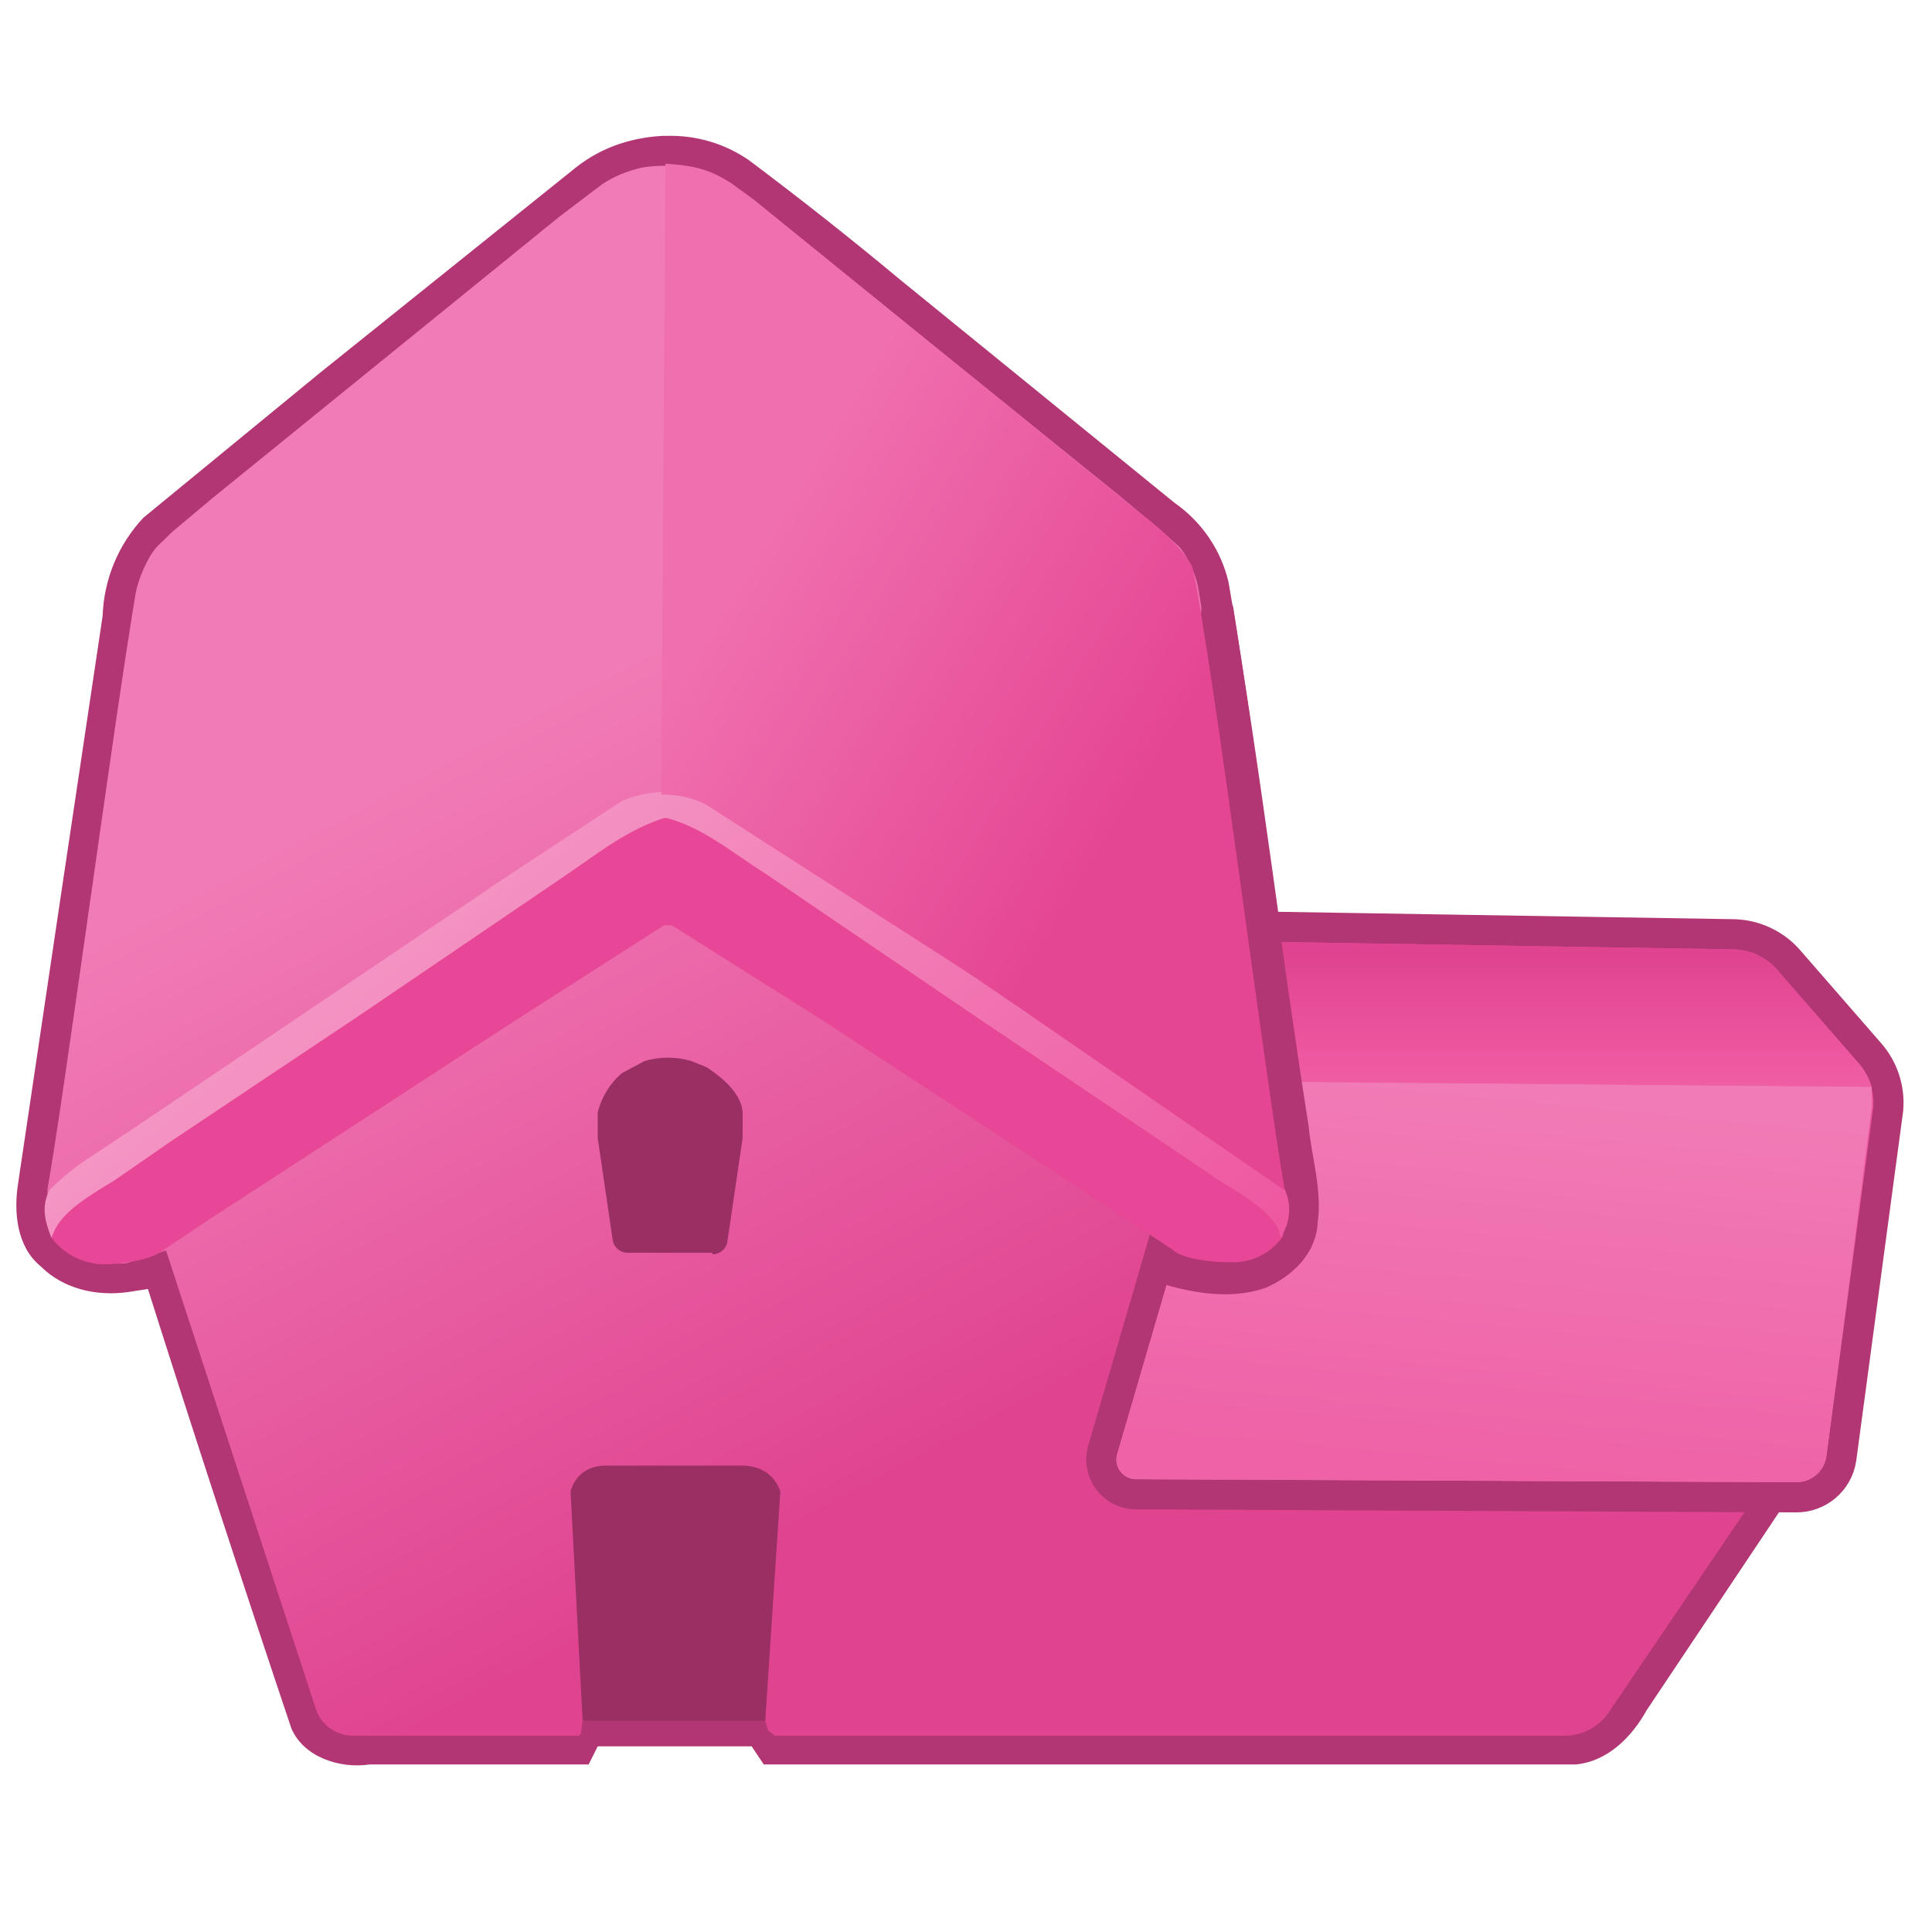
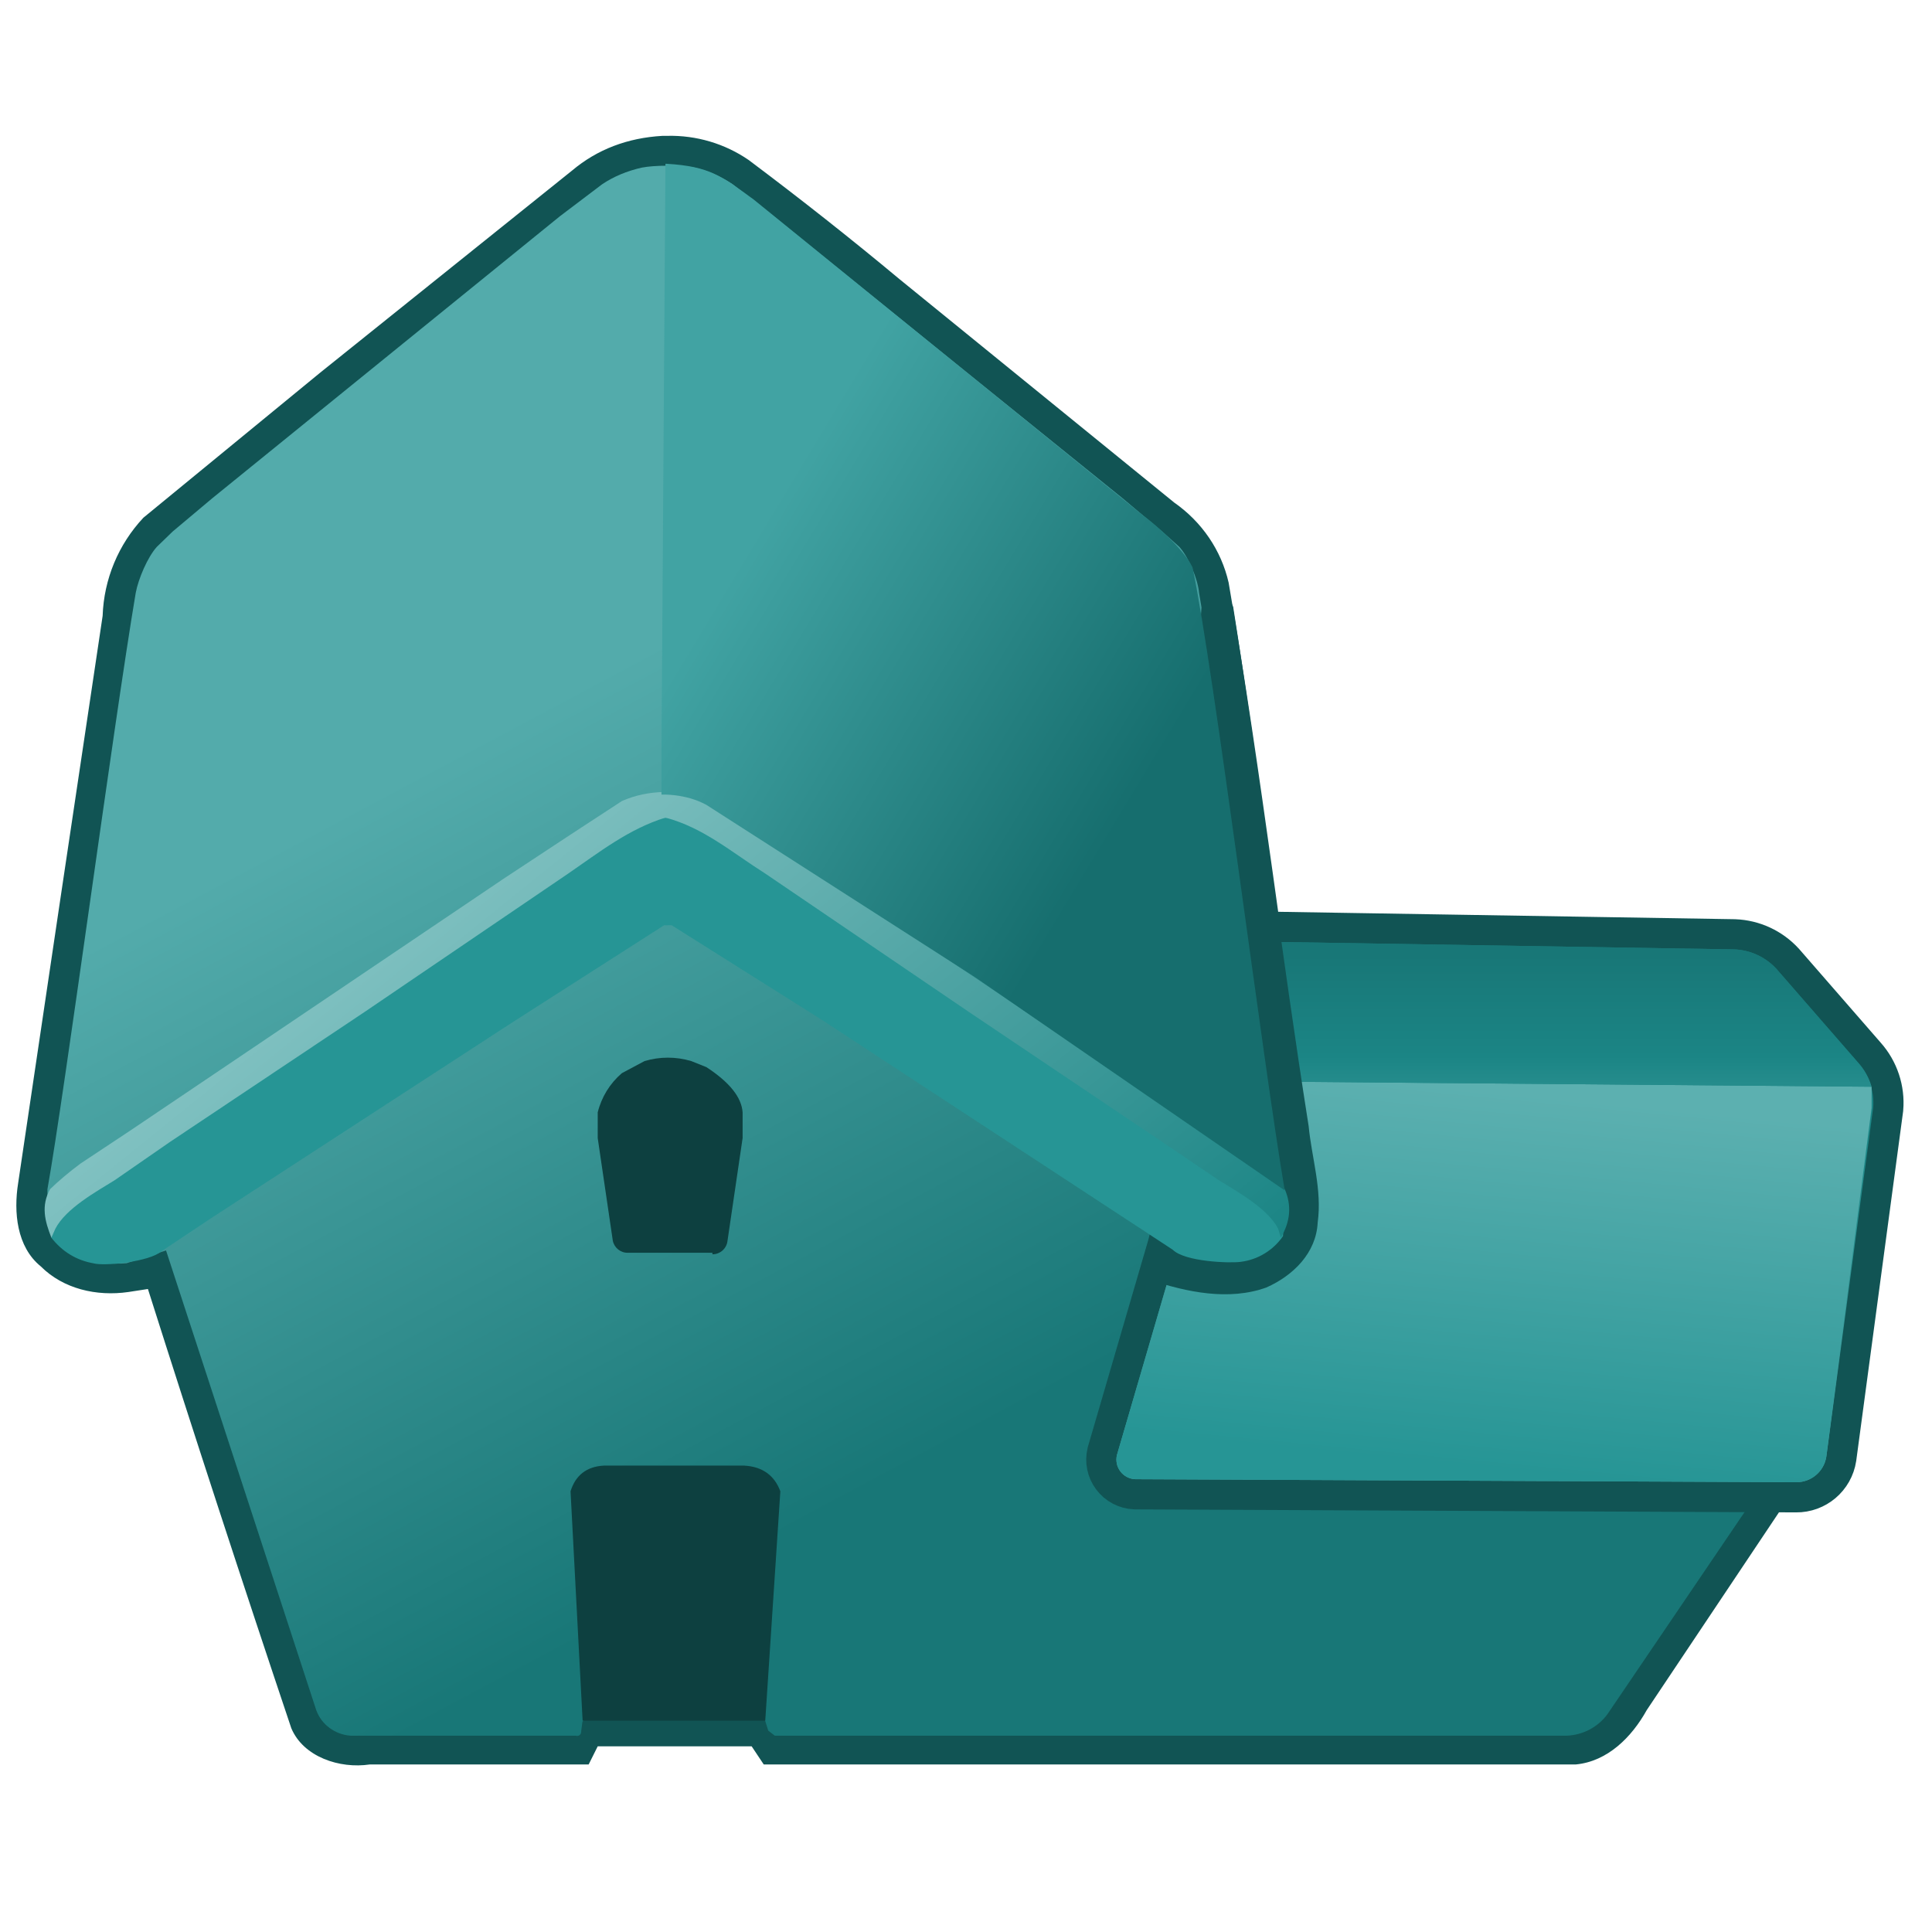
<svg xmlns="http://www.w3.org/2000/svg" xmlns:xlink="http://www.w3.org/1999/xlink" width="128" height="128">
  <defs>
    <linearGradient id="e">
-       <stop offset="0" stop-color="#f17bb6" />
-       <stop offset="1" stop-color="#ef62a7" />
+       <stop offset="0" stop-color="#5cb0b0" />
+       <stop offset="1" stop-color="#269595" />
    </linearGradient>
    <linearGradient id="d" x1="97.5" x2="97.5" y1="63.1" y2="98" gradientUnits="userSpaceOnUse">
-       <stop offset="0" stop-color="#e04491" />
-       <stop offset=".4" stop-color="#ee57a1" />
-       <stop offset="1" stop-color="#f17bb6" />
+       <stop offset="0" stop-color="#187777" />
+       <stop offset=".4" stop-color="#1b8585" />
+       <stop offset="1" stop-color="#53abab" />
    </linearGradient>
    <linearGradient id="c" x1="97.5" x2="97.5" y1="63.1" y2="98" gradientUnits="userSpaceOnUse">
-       <stop offset="0" stop-color="#e04491" />
-       <stop offset=".4" stop-color="#ee57a1" />
-       <stop offset="1" stop-color="#f17bb6" />
+       <stop offset="0" stop-color="#187777" />
+       <stop offset=".4" stop-color="#1b8585" />
+       <stop offset="1" stop-color="#53abab" />
    </linearGradient>
    <linearGradient xlink:href="#a" id="l" x1="1583.3" x2="1099.7" y1="838" y2="555.4" gradientTransform="translate(-44.9 -41.5)scale(.063)" gradientUnits="userSpaceOnUse" spreadMethod="pad" />
    <linearGradient id="a" x1="1307.3" x2="803.2" y1="1678" y2="762.2" gradientUnits="userSpaceOnUse" spreadMethod="pad">
-       <stop class="stop0" offset="0" stop-color="#e54694" />
-       <stop class="stop1" offset="1" stop-color="#f070af" />
+       <stop class="stop0" offset="0" stop-color="#166e6e" />
+       <stop class="stop1" offset="1" stop-color="#41a3a3" />
    </linearGradient>
    <linearGradient id="k" x1="1337.2" x2="712.5" y1="1377.4" y2="588.2" gradientTransform="matrix(.06 0 0 .063 -42.7 -17.6)" gradientUnits="userSpaceOnUse">
-       <stop class="stop0" offset="0" stop-color="#ee57a1" />
-       <stop class="stop1" offset="1" stop-color="#f495c4" />
+       <stop class="stop0" offset="0" stop-color="#1b8585" />
+       <stop class="stop1" offset="1" stop-color="#80c1c1" />
    </linearGradient>
    <linearGradient xlink:href="#b" id="f" x1="1307.3" x2="803.2" y1="1678" y2="762.2" gradientTransform="translate(-44.9 -41.5)scale(.063)" gradientUnits="userSpaceOnUse" spreadMethod="pad">
-       <stop class="stop0" offset="0" stop-color="#e04491" />
-       <stop class="stop1" offset="1" stop-color="#f17bb6" />
+       <stop class="stop0" offset="0" stop-color="#187777" />
+       <stop class="stop1" offset="1" stop-color="#53abab" />
    </linearGradient>
    <linearGradient id="b" x1="1307.3" x2="803.2" y1="1678" y2="762.2" gradientUnits="userSpaceOnUse" spreadMethod="pad">
-       <stop class="stop0" offset="0" stop-color="#e04491" />
-       <stop class="stop1" offset="1" stop-color="#f286bc" />
+       <stop class="stop0" offset="0" stop-color="#187777" />
+       <stop class="stop1" offset="1" stop-color="#6ab6b6" />
    </linearGradient>
    <linearGradient xlink:href="#c" id="g" x1="97.4" x2="97.4" y1="51.3" y2="106.1" gradientUnits="userSpaceOnUse" />
    <linearGradient xlink:href="#d" id="j" x1="97.4" x2="97.4" y1="63.3" y2="80" gradientUnits="userSpaceOnUse" />
    <linearGradient xlink:href="#e" id="h" x1="99" x2="96.6" y1="72.3" y2="97.1" gradientUnits="userSpaceOnUse" />
  </defs>
-   <path fill="#b13673" d="M43.9 9q-3.5.2-6 2.3L21.2 24.7 9.5 34.3a10 10 0 0 0-2.7 6.5Q4 59.5 1.2 78.4c-.3 1.9-.1 4.2 1.5 5.5 1.5 1.5 3.7 2 5.8 1.7l1.3-.2q4.6 14.5 9.5 29.1c.8 1.9 3.2 2.7 5.2 2.4H39l.6-1.2h10.2l.8 1.2h53.8c2.1-.2 3.7-1.8 4.7-3.6L121 95.5c.9-1.9-1-4.2-3.1-3.9H76.8l2-6.2c2.7.7 5.9 0 7.5-2.3 1.3-1.7 1.3-4 .8-6-2-12.8-3.5-25.7-5.7-38.5a9.2 8.9 0 0 0-3.6-5.3L59.6 18.5q-4.8-4-10-7.9A9 8.8 0 0 0 44.2 9z" />
+   <path fill="#115454" d="M43.9 9q-3.5.2-6 2.3L21.2 24.7 9.5 34.3a10 10 0 0 0-2.7 6.5Q4 59.5 1.2 78.4c-.3 1.9-.1 4.2 1.5 5.5 1.5 1.5 3.7 2 5.8 1.7l1.3-.2q4.6 14.5 9.5 29.1c.8 1.9 3.2 2.7 5.2 2.4H39l.6-1.2h10.2l.8 1.2h53.8c2.1-.2 3.7-1.8 4.7-3.6L121 95.5c.9-1.9-1-4.2-3.1-3.9H76.8l2-6.2c2.7.7 5.9 0 7.5-2.3 1.3-1.7 1.3-4 .8-6-2-12.8-3.5-25.7-5.7-38.5a9.2 8.9 0 0 0-3.6-5.3L59.6 18.5q-4.8-4-10-7.9A9 8.8 0 0 0 44.2 9z" />
  <path fill="url(#f)" d="M-27.9 42.3c1.3-7.5 5-36.3 6.7-46.7.2-1.1.9-2.8 1.6-3.6l1.2-1.2 3-2.6L11-33.9l3.2-2.5q1.3-.9 3-1.3c1-.2 2.8-.2 4 0q1.6.4 2.9 1.3l3.1 2.5 26.5 22.1 3 2.6L58-8c.7.8 1.4 2.5 1.5 3.6C61.2 6 65 34.8 66.1 42.3m0 0a5 5 0 0 1-2.1 5.1c-1 .6-2.8.8-3.9.7l-1.1-.3q-1.7-.3-2.3 1.3l-.6 3-1 3.8-.5 2.3a1.5 1.5 51.8 0 0 1.5 2l47.8-.4a1 1 61.3 0 1 1 1.7L90.5 83.4a4 4 151.5 0 1-3.1 1.7H27.3l-.5-.4-.3-1H13l-.3.3-.1.8a.3.3 140 0 1-.4.3H-4.9a3 3 36.3 0 1-2.6-2l-11.4-36-3 1c-1 .1-2.9 0-3.8-.7a6 6 0 0 1-2.2-3.2v-1.9" transform="matrix(.873 0 0 .846 27.5 43)" />
-   <path fill="#992f63" d="M40 97.1q-1.7.1-2.2 1.7l.8 15.2h12.1l1-15.2q-.6-1.6-2.4-1.7h-4.6z" />
-   <path fill="url(#g)" stroke="#b13673" stroke-linecap="round" stroke-width="4" d="m78 62.3 36.9.6a4 4 24.9 0 1 2.8 1.3l5.4 6.2a4 4 73.2 0 1 1 3L121 96.5a2 2 138.9 0 1-2 1.7L75.2 98a1.3 1.3 53.3 0 1-1.2-1.6l4-13.7a10 10 94.5 0 0 .3-4L76.4 64a1.5 1.5 131.8 0 1 1.5-1.7z" paint-order="stroke markers fill" />
+   <path fill="#0d4040" d="M40 97.1q-1.7.1-2.2 1.7l.8 15.2h12.1l1-15.2q-.6-1.6-2.4-1.7h-4.6z" />
+   <path fill="url(#g)" stroke="#115454" stroke-linecap="round" stroke-width="4" d="m78 62.3 36.9.6a4 4 24.9 0 1 2.8 1.3l5.4 6.2a4 4 73.2 0 1 1 3L121 96.5a2 2 138.9 0 1-2 1.7L75.2 98a1.3 1.3 53.3 0 1-1.2-1.6l4-13.7a10 10 94.5 0 0 .3-4L76.4 64a1.5 1.5 131.8 0 1 1.5-1.7z" paint-order="stroke markers fill" />
  <path fill="url(#h)" d="m124 72-46.6-.4 1 7.2a10 10 0 0 1-.4 3.9l-4 13.7a1.3 1.3 0 0 0 1.2 1.6l43.8.2a2 2 0 0 0 2-1.7l3-23.1z" />
  <path fill="url(#j)" d="M78 62.3a1.5 1.5 0 0 0-1.6 1.7l1 7.6 46.6.4a4 4 0 0 0-.9-1.6l-5.4-6.2a4 4 0 0 0-2.8-1.3z" />
-   <path fill="#b13673" d="m79.6 40.3-3.4 44.5c2.4.8 5.2 1.4 7.7.5 1.8-.8 3.3-2.3 3.4-4.3.3-2.2-.4-4.3-.6-6.4-1.8-11.4-3.2-23-5-34.4l-1.2-2.5z" />
-   <path fill="#e74796" d="M44 52.5h.4m0 1.7q1.5 0 2.8.7l3.6 2.2A486.4 488.3 0 0 0 55 60l16.8 11 8.1 5.5a183.3 184 0 0 1 3.3 2.2c2 1.3 2 .7 1.8 3.2a4 4 0 0 1-2.8 1.7c-.7.1-3.7 0-4.5-.8l-3.2-2.1-20-13.1-10-6.3a2 2.1 0 0 1-.2 0 2 2.1 0 0 1-.3 0l-10 6.4-20 13-3.3 2.2c-.8.7-3.8 1-4.5.8q-1.7-.3-2.8-1.7c-.2-2.5-.1-2 1.8-3.2a183.3 184 0 0 1 3.3-2.2l8.1-5.5L33.4 60a486.4 488.3 0 0 0 4.4-2.9l3.5-2.2a7 7 0 0 1 2.8-.7" />
+   <path fill="#115454" d="m79.6 40.3-3.4 44.5c2.4.8 5.2 1.4 7.7.5 1.8-.8 3.3-2.3 3.4-4.3.3-2.2-.4-4.3-.6-6.4-1.8-11.4-3.2-23-5-34.4l-1.2-2.5z" />
+   <path fill="#269595" d="M44 52.5h.4m0 1.7q1.5 0 2.8.7l3.6 2.2A486.4 488.3 0 0 0 55 60l16.8 11 8.1 5.5a183.3 184 0 0 1 3.3 2.2c2 1.3 2 .7 1.8 3.2a4 4 0 0 1-2.8 1.7c-.7.1-3.7 0-4.5-.8l-3.2-2.1-20-13.1-10-6.3a2 2.1 0 0 1-.2 0 2 2.1 0 0 1-.3 0l-10 6.4-20 13-3.3 2.2c-.8.7-3.8 1-4.5.8q-1.7-.3-2.8-1.7c-.2-2.5-.1-2 1.8-3.2a183.3 184 0 0 1 3.3-2.2l8.1-5.5L33.4 60a486.4 488.3 0 0 0 4.4-2.9l3.5-2.2a7 7 0 0 1 2.8-.7" />
  <path fill="url(#k)" d="M18.9 11.3h.4m0 0q1.7 0 3.2.7l4 2.7 5 3.4 19 13.2 9.4 6.4 3.8 2.5 2.3 2.1q.8 1.9-.3 3.8l-.2-.7c-.8-1.6-3.1-2.9-4.5-3.8l-4.3-3L42 28.4 26.6 17.6C24 15.9 21.9 14 19 13.2c-2.8.9-5 2.7-7.4 4.4L-3.8 28.4l-14.8 10.2-4.2 3c-1.4.9-3.7 2.2-4.5 3.8l-.3.7c-.5-1.3-.8-2.5-.1-3.8q1-1 2.3-2l3.8-2.6 9.2-6.4L6.7 18l5-3.4 4-2.7a8 8 0 0 1 3.2-.7" transform="matrix(.873 0 0 .846 27.5 43)" />
  <path fill="url(#l)" d="M19.1-38H19l-.3 46v3.4s1.8-.1 3.4.8l20.4 13.5L66 42.4c-1.6-9.6-5.4-41-7-48.8-.6-1.3-2.6-3.2-3.8-4.1L25.7-35.2c-2.4-1.8-3.3-2.6-6.6-2.8" style="mix-blend-mode:normal" transform="matrix(.873 0 0 .846 27.5 43)" />
-   <path fill="#992f63" d="M47.2 83h-5.6a1 1 0 0 1-1-.8l-1-6.8v-1.7a5 5 0 0 1 1.6-2.6l1.5-.8a5.2 5 0 0 1 3.1 0l1 .4q2.3 1.5 2.4 3v1.7l-1 6.8a1 1 90 0 1-1 .9" />
+   <path fill="#0d4040" d="M47.2 83h-5.6a1 1 0 0 1-1-.8l-1-6.8v-1.7a5 5 0 0 1 1.6-2.6l1.5-.8a5.2 5 0 0 1 3.1 0l1 .4q2.3 1.5 2.4 3v1.7l-1 6.8a1 1 90 0 1-1 .9" />
</svg>
